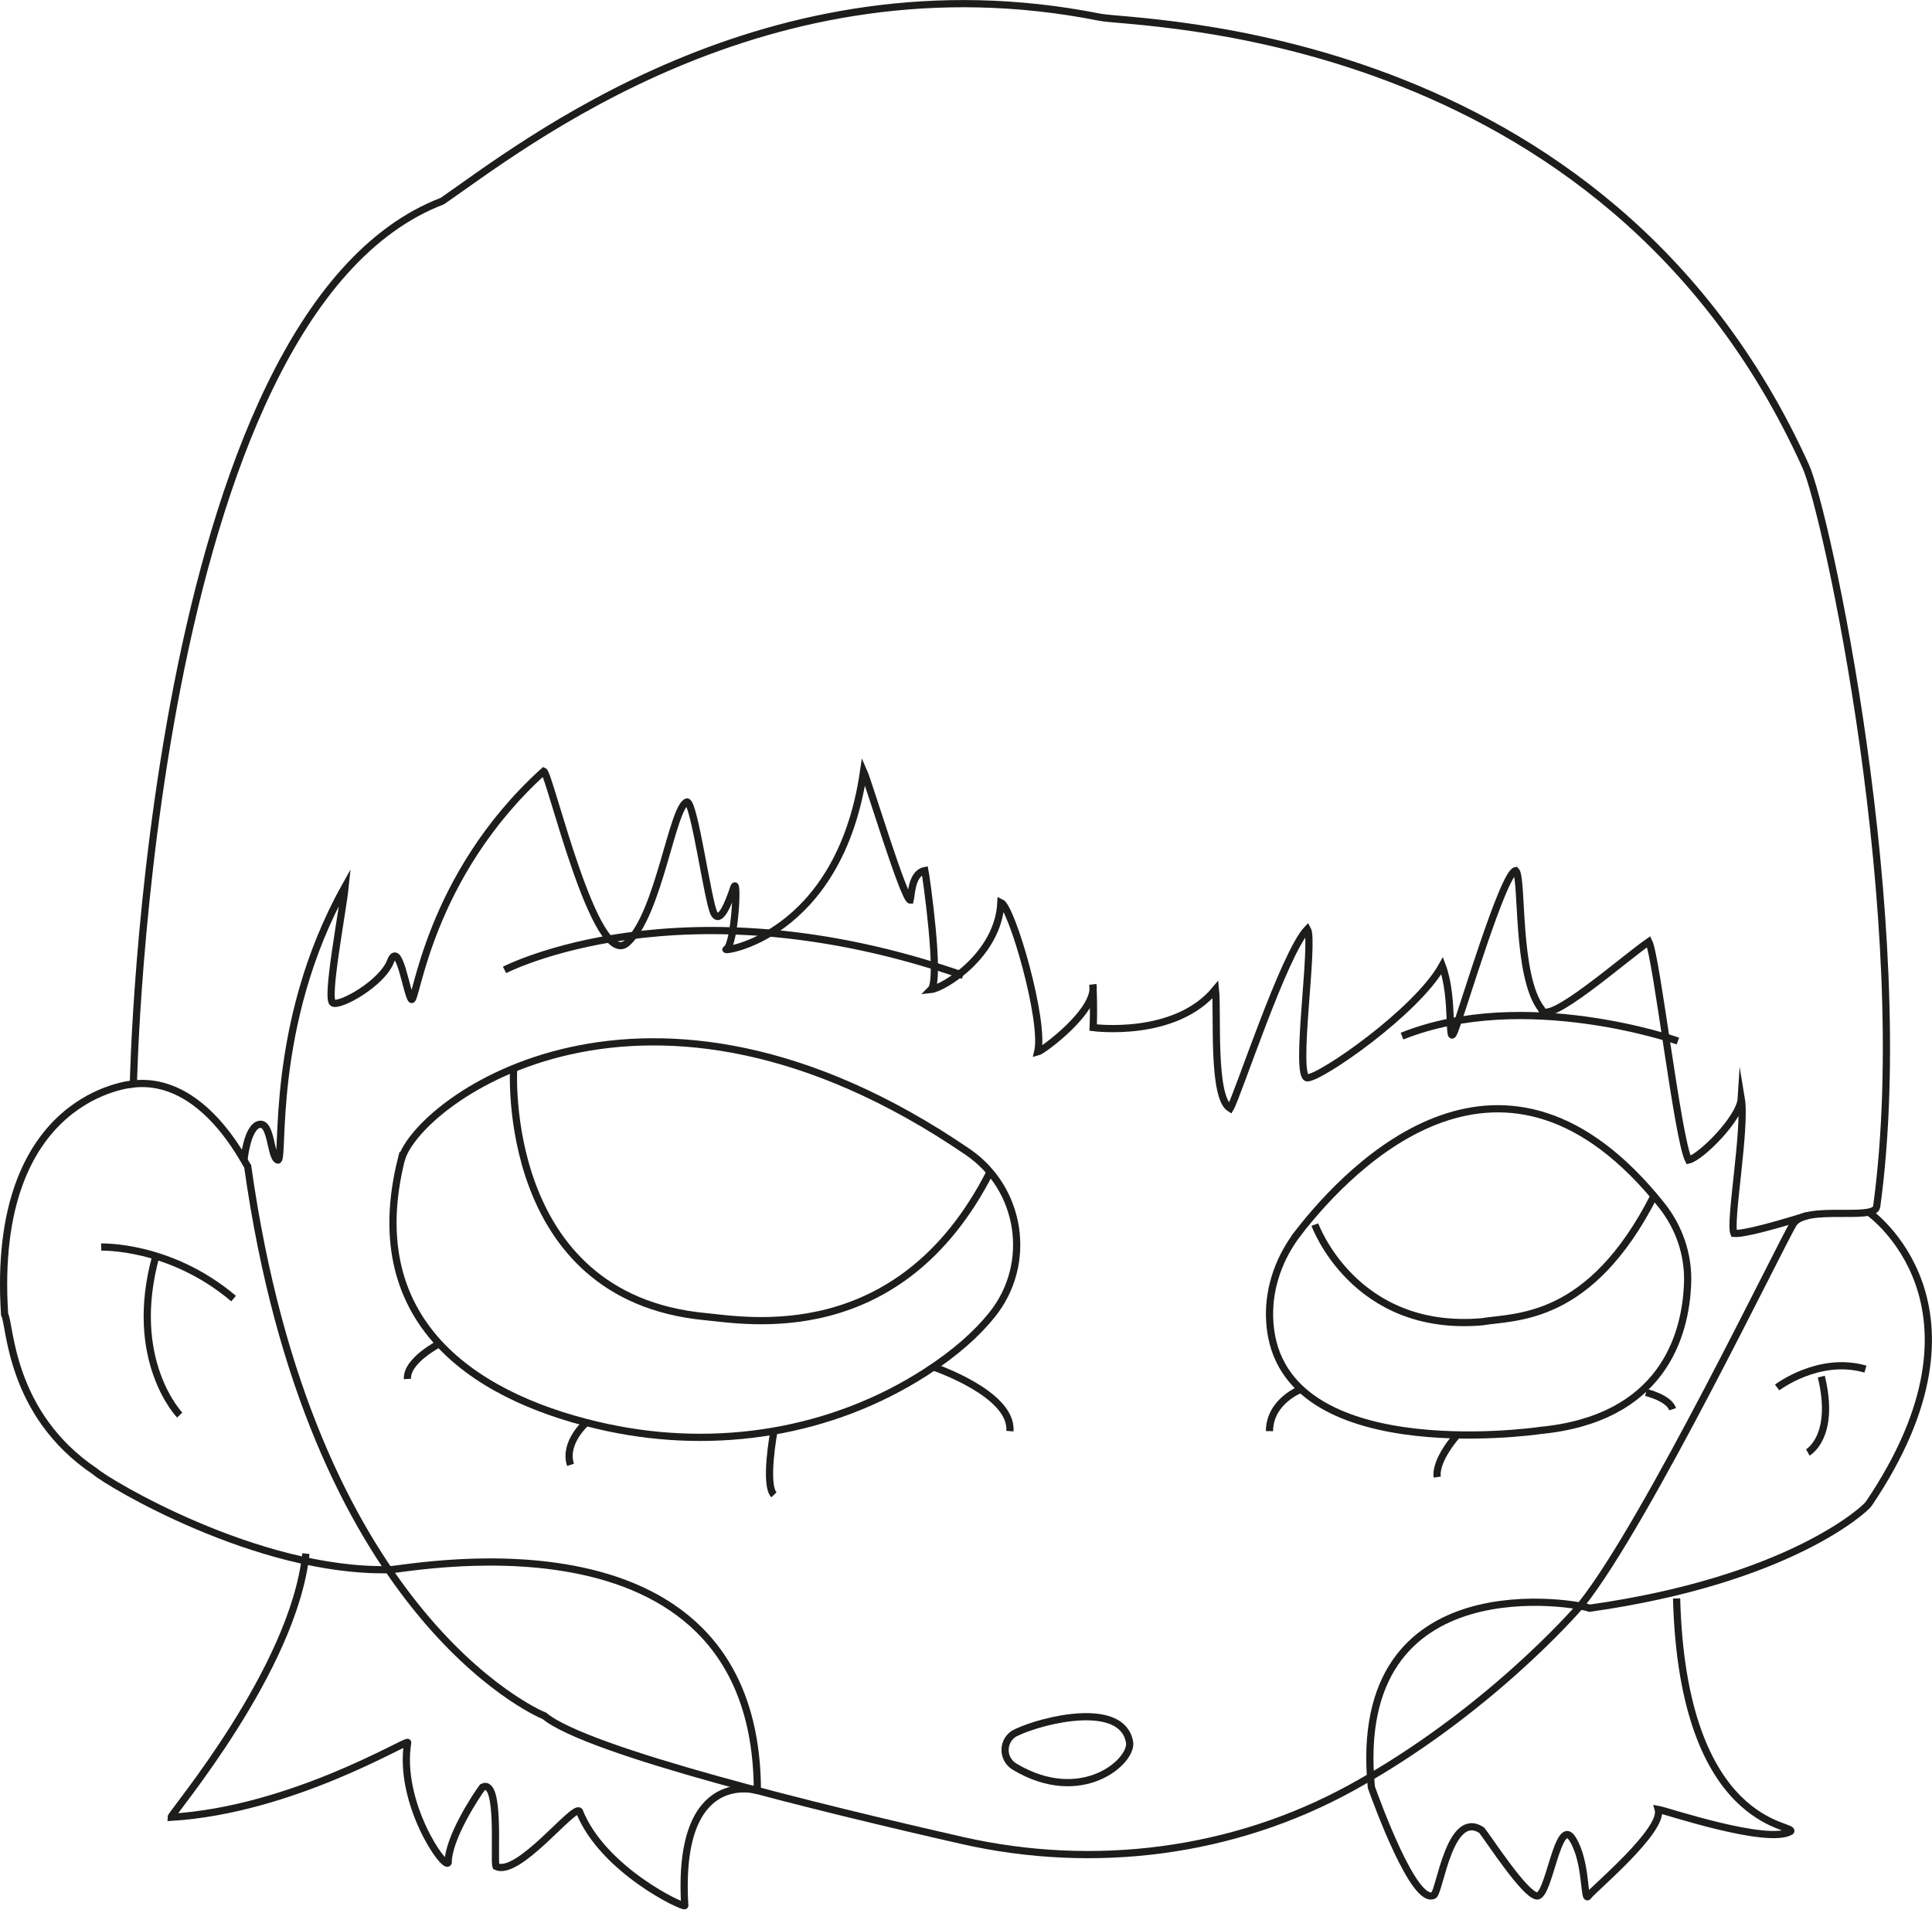
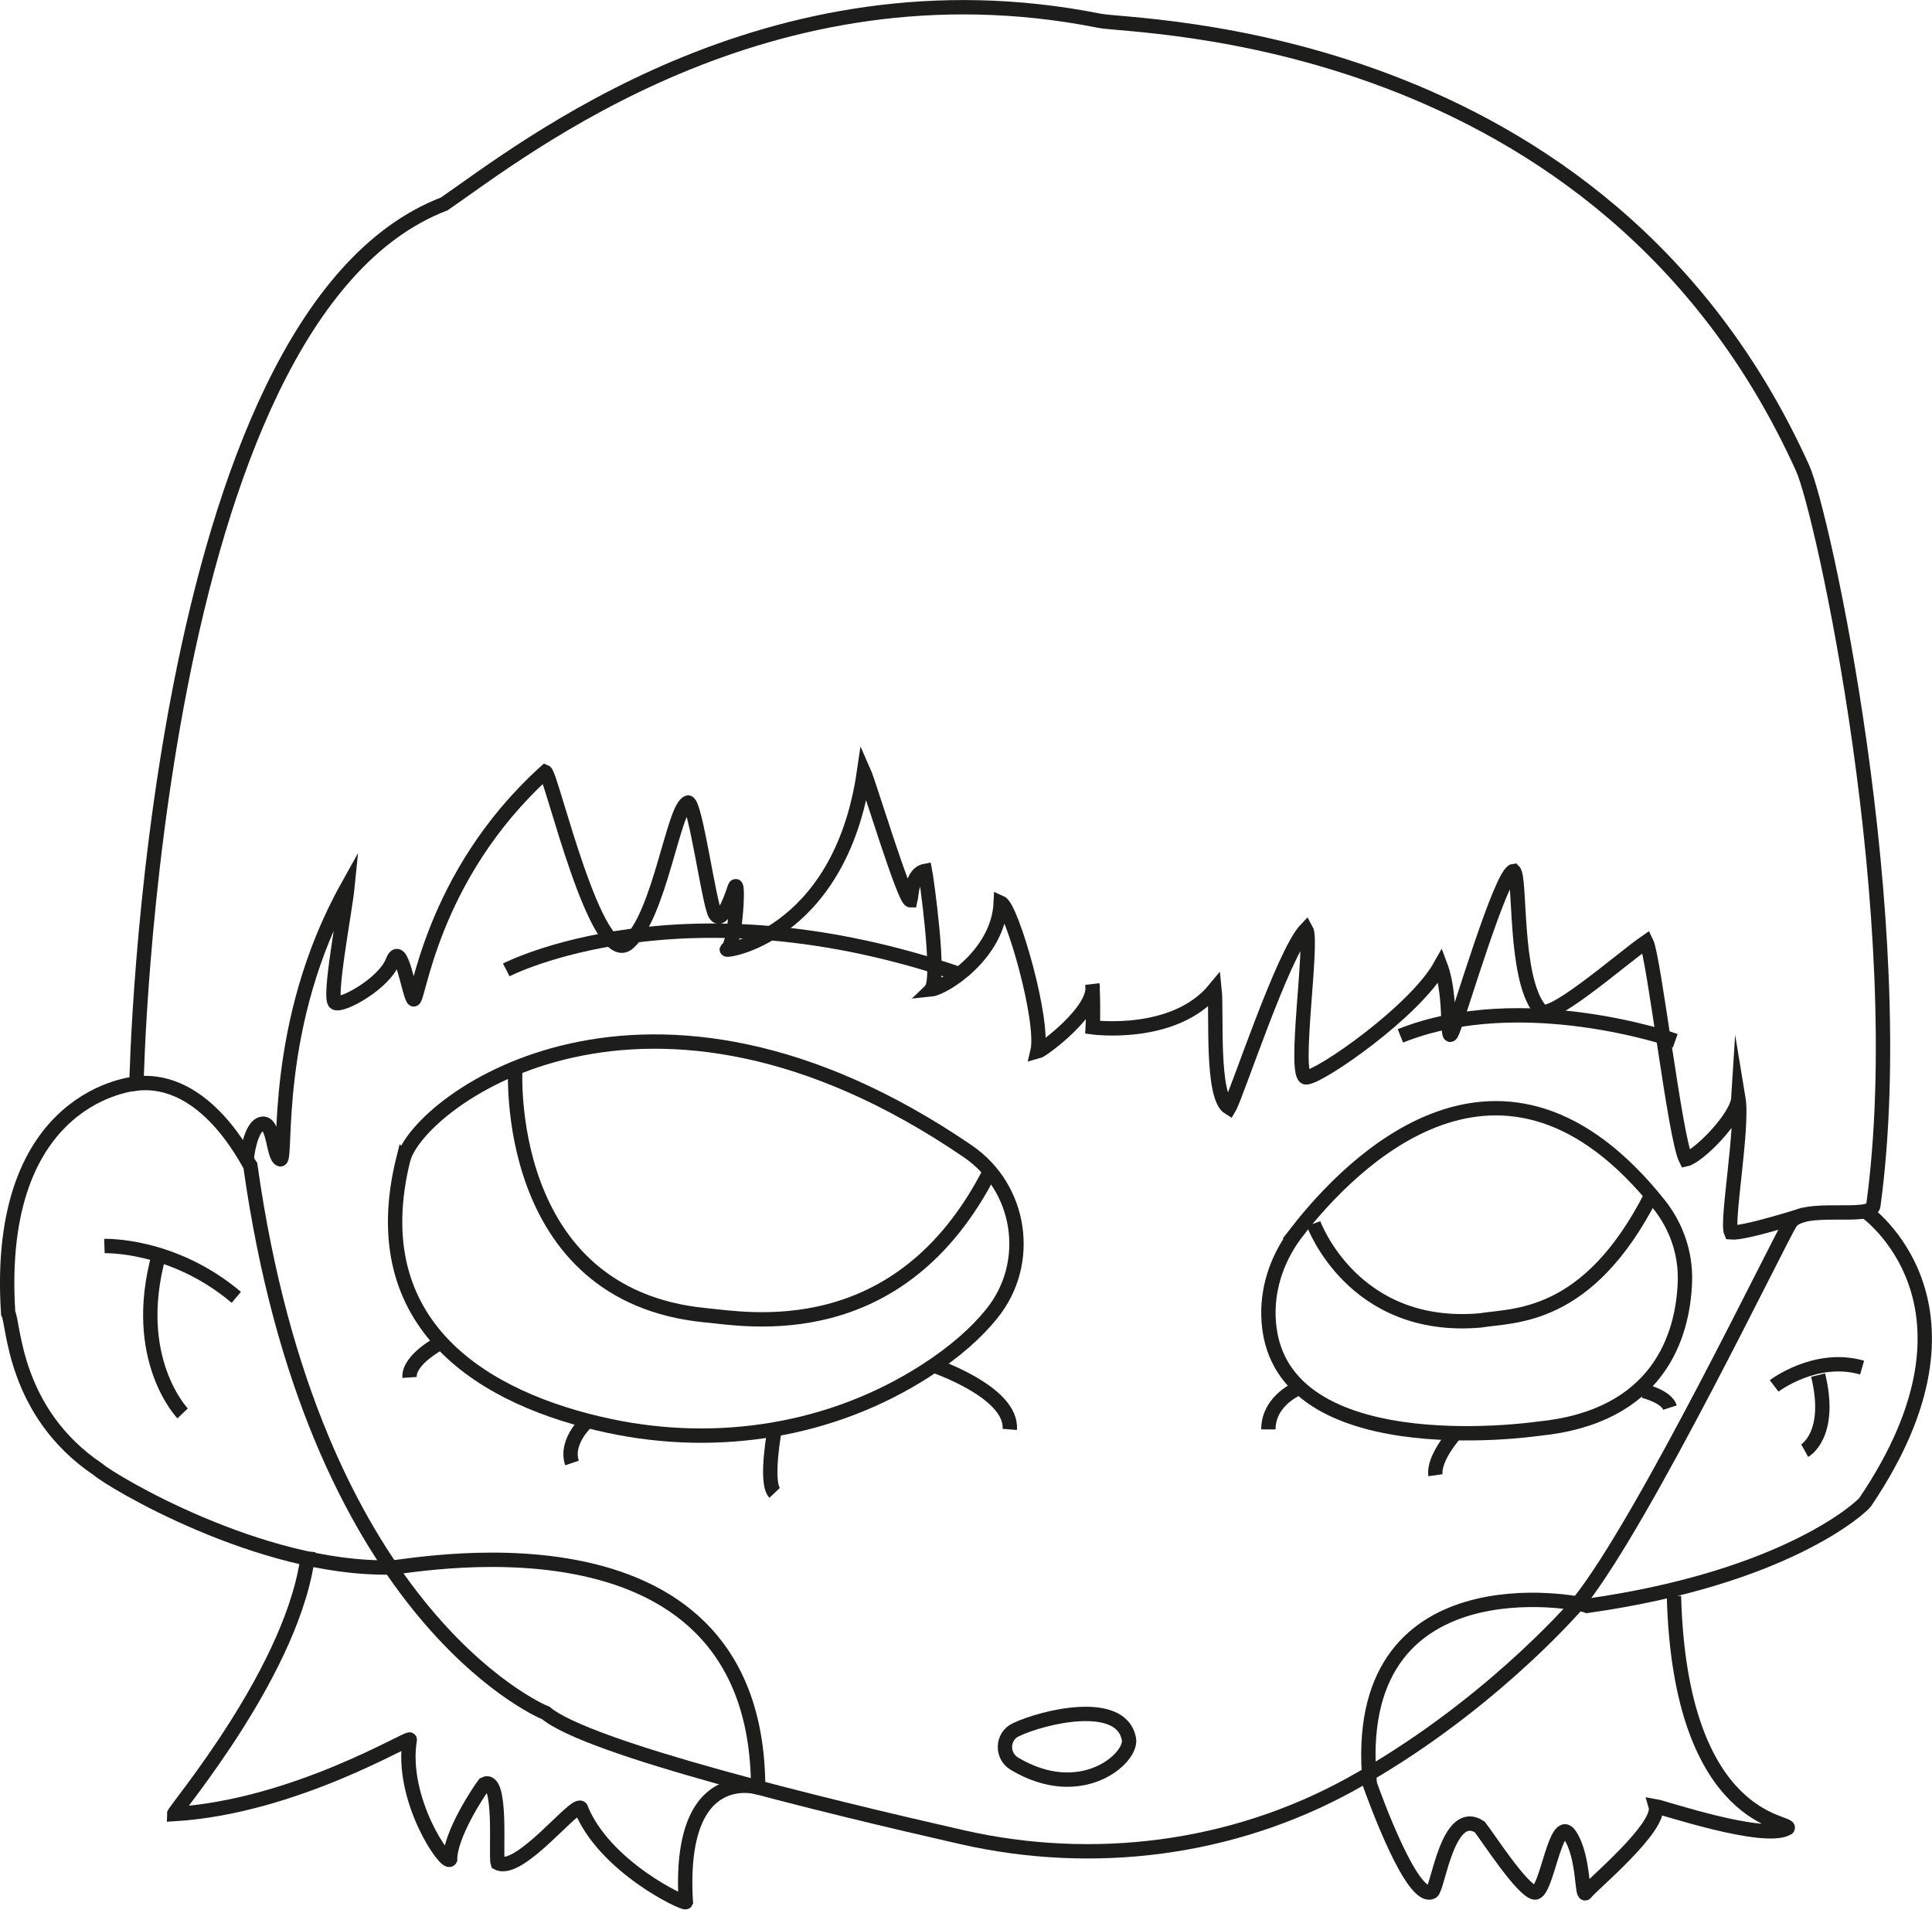
- <svg xmlns="http://www.w3.org/2000/svg" id="Calque_2" data-name="Calque 2" viewBox="0 0 268.23 265.02">
+ <svg xmlns="http://www.w3.org/2000/svg" id="Calque_2" data-name="Calque 2" viewBox="0 0 269.23 266.02">
  <defs>
    <style>
      .cls-1 {
        fill: none;
        stroke: #1d1d1b;
        stroke-miterlimit: 10;
+         stroke-width: 2px;
      }
    </style>
  </defs>
-   <path class="cls-1" d="M180.28,171.07c7.48-9.6,28.56-31.18,50.42-3.76,2.42,3.04,3.72,6.82,3.6,10.7-.24,7.57-3.65,18.93-20.49,20.55-1.03.15-37.06,5.16-37.55-15.78-.1-4.24,1.42-8.36,4.03-11.71Z" />
-   <path class="cls-1" d="M141.09,240.48c3.85-1.82,14.69-4.41,15.73,1.32.49,2.64-6.64,8.99-15.95,3.43-1.86-1.11-1.75-3.83.21-4.75Z" />
-   <path class="cls-1" d="M71.31,148.31s-1.95,31.71,26.56,34.44c5.53.51,27.01,4.63,39.59-20.07" />
-   <path class="cls-1" d="M182.55,169.98s5.42,15.02,23.2,13.49c4.65-.77,14.99.03,23.88-17.46" />
-   <path class="cls-1" d="M60.99,186.51s-4.59,2.35-4.42,4.9" />
-   <path class="cls-1" d="M81.4,197.46s-3.21,2.8-2.19,5.87" />
-   <path class="cls-1" d="M107.45,198.65s-1.38,7.39,0,8.84" />
-   <path class="cls-1" d="M129.61,189.75s11.02,3.71,10.6,8.9" />
-   <path class="cls-1" d="M180.61,192.83s-4.34,1.65-4.36,5.82" />
-   <path class="cls-1" d="M202.31,199.19s-3.11,3.45-2.77,5.84" />
-   <path class="cls-1" d="M228.52,193.28s3.19.75,3.7,2.33" />
-   <path class="cls-1" d="M18.52,150.46s2.04-106.89,42.89-122.55c10.89-7.49,44.94-34.72,91.23-25.53,4.43,1.02,70.13.68,98.04,62.3,2.72,5.79,15.32,62.98,9.87,102.81-.34,2.04-9.87-.34-11.57,2.38-1.7,2.72-20.3,41.36-29.4,52.81-.96,1.17-13.35,15.24-31.94,25.46-16.45,9.04-35.73,11.48-54.04,7.33-19.63-4.46-52.15-12.39-58.02-17.3-1.36-.51-32.51-14.47-41.19-76.26-.51-.68-6.21-12.51-15.87-11.45Z" />
-   <path class="cls-1" d="M18.52,150.46s-19.88,1.36-17.88,32c.81,1.36.64,13.79,12.56,21.79,1.7,1.53,22.42,13.98,40.74,13.63.32.48,51.08-10.85,51.21,30.66.2.05-11.27-3.6-10.08,15.97-.17.34-11.4-4.94-14.64-13.11-.85-.85-8.51,9.19-11.57,7.66-.34-1.02.68-12.27-1.87-10.99-.85,1.12-4.77,7.07-4.77,10.48-.51,1.02-6.98-8.34-5.62-16.68,0-.51-16,9.36-32.85,10.38,0-.51,17.02-20.47,18.72-36.6" />
-   <path class="cls-1" d="M14.05,173.1s9.53-.34,18.38,7.15" />
-   <path class="cls-1" d="M24.95,196.42s-7.31-7.57-3.31-22.08" />
-   <path class="cls-1" d="M259.43,168.24s18.66,12.94,0,40.52c-.45.68-11,10.55-38.74,14.47-1.11-.55-33.36-6.66-30.3,24.84.68,1.88,5.96,16.52,8.68,14.99.85-.68,2.21-11.91,6.64-9.02,1.19,1.53,5.96,8.91,7.66,9.13s2.89-11.18,4.94-7.94,1.53,8.91,2.21,7.95,10.55-9.14,9.7-12.03c1.02.17,15.15,4.94,18.38,3.06.85-1.02-14.98-.34-15.83-32.34" />
-   <path class="cls-1" d="M246.73,192.59s5.79-4.43,12.26-2.55" />
-   <path class="cls-1" d="M250.99,201.61s3.91-2.16,1.87-10.53" />
-   <path class="cls-1" d="M33.87,161.02s.44-4.61,2.14-4.95,1.53,4.62,2.55,4.95-1.36-18.74,9.36-37.97c-.34,3.4-2.72,15.66-1.7,16.17s6.81-2.72,8-5.79,2.21,4.43,2.89,5.28,2.21-17.02,18.38-31.66c.85.34,7.15,27.74,11.57,23.83s6.3-19.06,8.34-19.57c1.02.17,2.89,13.96,3.74,15.49s2.04-1.53,2.72-3.57.17,8-1.02,8.51,15.66-1.36,19.06-24.68c.68,1.53,5.62,17.87,6.47,17.87.17-.68.17-3.74,2.04-4.09.17.85,2.21,15.15.85,16.51,1.7-.17,9.36-4.77,9.7-12.09,1.53.68,6.13,16.51,5.11,20.77.68-.17,8.34-5.79,7.66-9.36.17,3.57.04,5.96.04,5.96,0,0,11.36,1.53,16.98-5.28.34,3.23-.51,14.98,2.04,16.51,1.02-1.7,7.49-21.55,10.72-24.9,1.02,1.75-1.87,20.65,0,20.65s15.15-9.18,18.72-15.57c1.7,4.5.68,11.65,1.7,9.1s6.81-22.13,8.51-22.3c1.02,1.02,0,14.64,3.57,19.23.68,2.55,11.43-6.98,14.9-9.36,1.1,2.21,3.99,27.27,5.52,30.31,1.7-.36,7.15-5.8,7.32-8.53.68,4.09-1.7,17.19-1.02,18.72,1.87.17,10.21-2.5,10.21-2.5" />
-   <path class="cls-1" d="M70.05,134.63s24.61-12.79,63.66.76" />
-   <path class="cls-1" d="M232.95,144.5s-21.28-7.49-38.3-.68" />
-   <path class="cls-1" d="M55.75,160.84c2.47-8.11,33.8-31.53,78.6-.95,7.49,5.11,9.06,15.55,3.38,22.61-2.08,2.59-5.05,5.29-9.27,8-13.03,8.37-28.92,10.88-44.07,7.66-17.23-3.67-34.56-13.8-28.65-37.33Z" />
+   <path class="cls-1" d="M180.78,171.57c7.48-9.6,28.56-31.18,50.42-3.76,2.42,3.04,3.72,6.82,3.6,10.7-.24,7.57-3.65,18.93-20.49,20.55-1.03.15-37.06,5.16-37.55-15.78-.1-4.24,1.42-8.36,4.03-11.71Z" />
+   <path class="cls-1" d="M141.59,240.98c3.85-1.82,14.69-4.41,15.73,1.32.49,2.64-6.64,8.99-15.95,3.43-1.86-1.11-1.75-3.83.21-4.75Z" />
+   <path class="cls-1" d="M71.81,148.81s-1.95,31.71,26.56,34.44c5.53.51,27.01,4.63,39.59-20.07" />
+   <path class="cls-1" d="M183.05,170.48s5.42,15.02,23.2,13.49c4.65-.77,14.99.03,23.88-17.46" />
+   <path class="cls-1" d="M61.49,187.01s-4.59,2.35-4.42,4.9" />
+   <path class="cls-1" d="M81.9,197.96s-3.21,2.8-2.19,5.87" />
+   <path class="cls-1" d="M107.95,199.15s-1.38,7.39,0,8.84" />
+   <path class="cls-1" d="M130.11,190.25s11.02,3.71,10.6,8.9" />
+   <path class="cls-1" d="M181.11,193.33s-4.34,1.65-4.36,5.82" />
+   <path class="cls-1" d="M202.81,199.69s-3.11,3.45-2.77,5.84" />
+   <path class="cls-1" d="M229.02,193.78s3.19.75,3.7,2.33" />
+   <path class="cls-1" d="M19.02,150.96s2.04-106.89,42.89-122.55c10.89-7.49,44.94-34.72,91.23-25.53,4.43,1.02,70.13.68,98.04,62.3,2.72,5.79,15.32,62.98,9.87,102.81-.34,2.04-9.87-.34-11.57,2.38-1.7,2.72-20.3,41.36-29.4,52.81-.96,1.17-13.35,15.24-31.94,25.46-16.45,9.04-35.73,11.48-54.04,7.33-19.63-4.46-52.15-12.39-58.02-17.3-1.36-.51-32.51-14.47-41.19-76.26-.51-.68-6.21-12.51-15.87-11.45Z" />
+   <path class="cls-1" d="M19.02,150.96s-19.88,1.36-17.88,32c.81,1.36.64,13.79,12.56,21.79,1.7,1.53,22.42,13.98,40.74,13.63.32.48,51.08-10.85,51.21,30.66.2.05-11.27-3.6-10.08,15.97-.17.34-11.4-4.94-14.64-13.11-.85-.85-8.51,9.19-11.57,7.66-.34-1.02.68-12.27-1.87-10.99-.85,1.12-4.77,7.07-4.77,10.48-.51,1.02-6.98-8.34-5.62-16.68,0-.51-16,9.36-32.85,10.38,0-.51,17.02-20.47,18.72-36.6" />
+   <path class="cls-1" d="M14.55,173.6s9.53-.34,18.38,7.15" />
+   <path class="cls-1" d="M25.45,196.92s-7.31-7.57-3.31-22.08" />
+   <path class="cls-1" d="M259.93,168.74s18.66,12.94,0,40.52c-.45.68-11,10.55-38.74,14.47-1.11-.55-33.36-6.66-30.3,24.84.68,1.88,5.96,16.52,8.68,14.99.85-.68,2.21-11.91,6.64-9.02,1.19,1.53,5.96,8.91,7.66,9.13s2.89-11.18,4.94-7.94,1.53,8.91,2.21,7.95,10.55-9.14,9.7-12.03c1.02.17,15.15,4.94,18.38,3.06.85-1.02-14.98-.34-15.83-32.34" />
+   <path class="cls-1" d="M247.23,193.09s5.79-4.43,12.26-2.55" />
+   <path class="cls-1" d="M251.49,202.11s3.91-2.16,1.87-10.53" />
+   <path class="cls-1" d="M34.37,161.52s.44-4.61,2.14-4.95,1.53,4.62,2.55,4.95-1.36-18.74,9.36-37.97c-.34,3.4-2.72,15.66-1.7,16.17s6.81-2.72,8-5.79,2.21,4.43,2.89,5.28,2.21-17.02,18.38-31.66c.85.34,7.15,27.74,11.57,23.83s6.3-19.06,8.34-19.57c1.02.17,2.89,13.96,3.74,15.49s2.04-1.53,2.72-3.57.17,8-1.02,8.51,15.66-1.36,19.06-24.68c.68,1.53,5.62,17.87,6.47,17.87.17-.68.17-3.74,2.04-4.09.17.85,2.21,15.15.85,16.51,1.7-.17,9.36-4.77,9.7-12.09,1.53.68,6.13,16.51,5.11,20.77.68-.17,8.34-5.79,7.66-9.36.17,3.57.04,5.96.04,5.96,0,0,11.36,1.53,16.98-5.28.34,3.23-.51,14.98,2.04,16.51,1.02-1.7,7.49-21.55,10.72-24.9,1.02,1.75-1.87,20.65,0,20.65s15.15-9.18,18.72-15.57c1.7,4.5.68,11.65,1.7,9.1s6.81-22.13,8.51-22.3c1.02,1.02,0,14.64,3.57,19.23.68,2.55,11.43-6.98,14.9-9.36,1.1,2.21,3.99,27.27,5.52,30.31,1.7-.36,7.15-5.8,7.32-8.53.68,4.09-1.7,17.19-1.02,18.72,1.87.17,10.21-2.5,10.21-2.5" />
+   <path class="cls-1" d="M70.55,135.13s24.61-12.79,63.66.76" />
+   <path class="cls-1" d="M233.45,145s-21.28-7.49-38.3-.68" />
+   <path class="cls-1" d="M56.25,161.34c2.47-8.11,33.8-31.53,78.6-.95,7.49,5.11,9.06,15.55,3.38,22.61-2.08,2.59-5.05,5.29-9.27,8-13.03,8.37-28.92,10.88-44.07,7.66-17.23-3.67-34.56-13.8-28.65-37.33Z" />
</svg>
